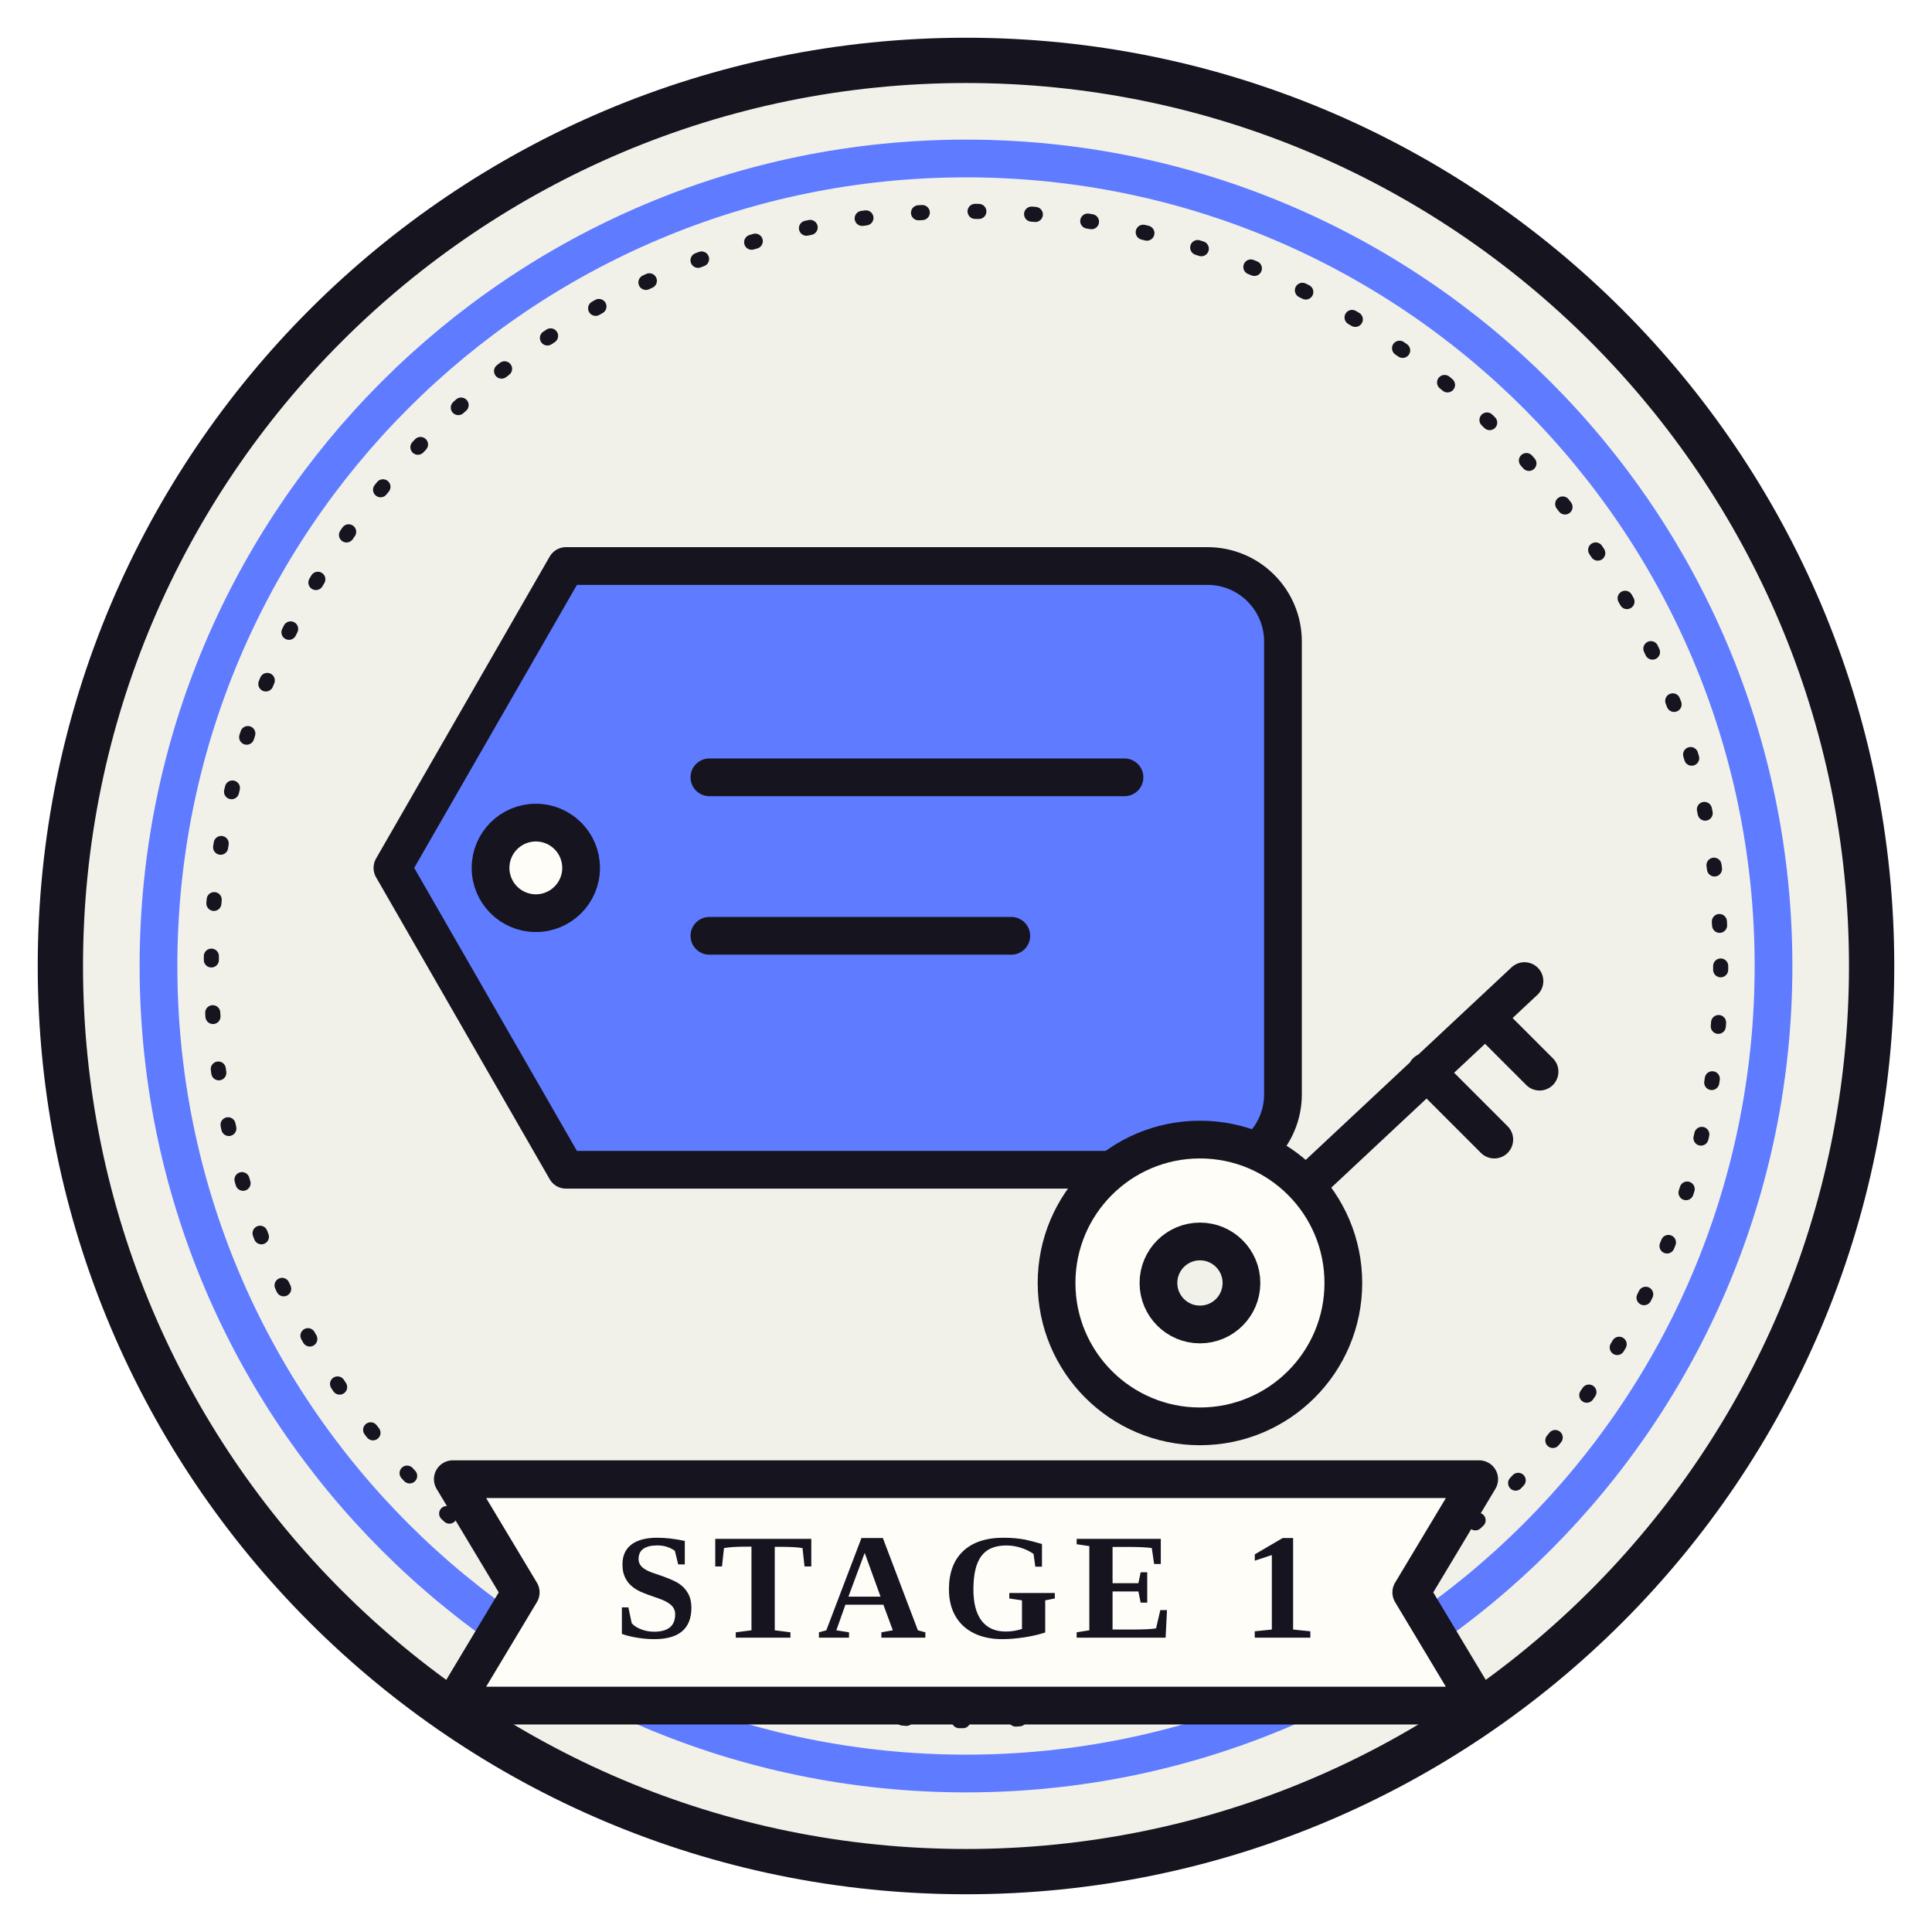
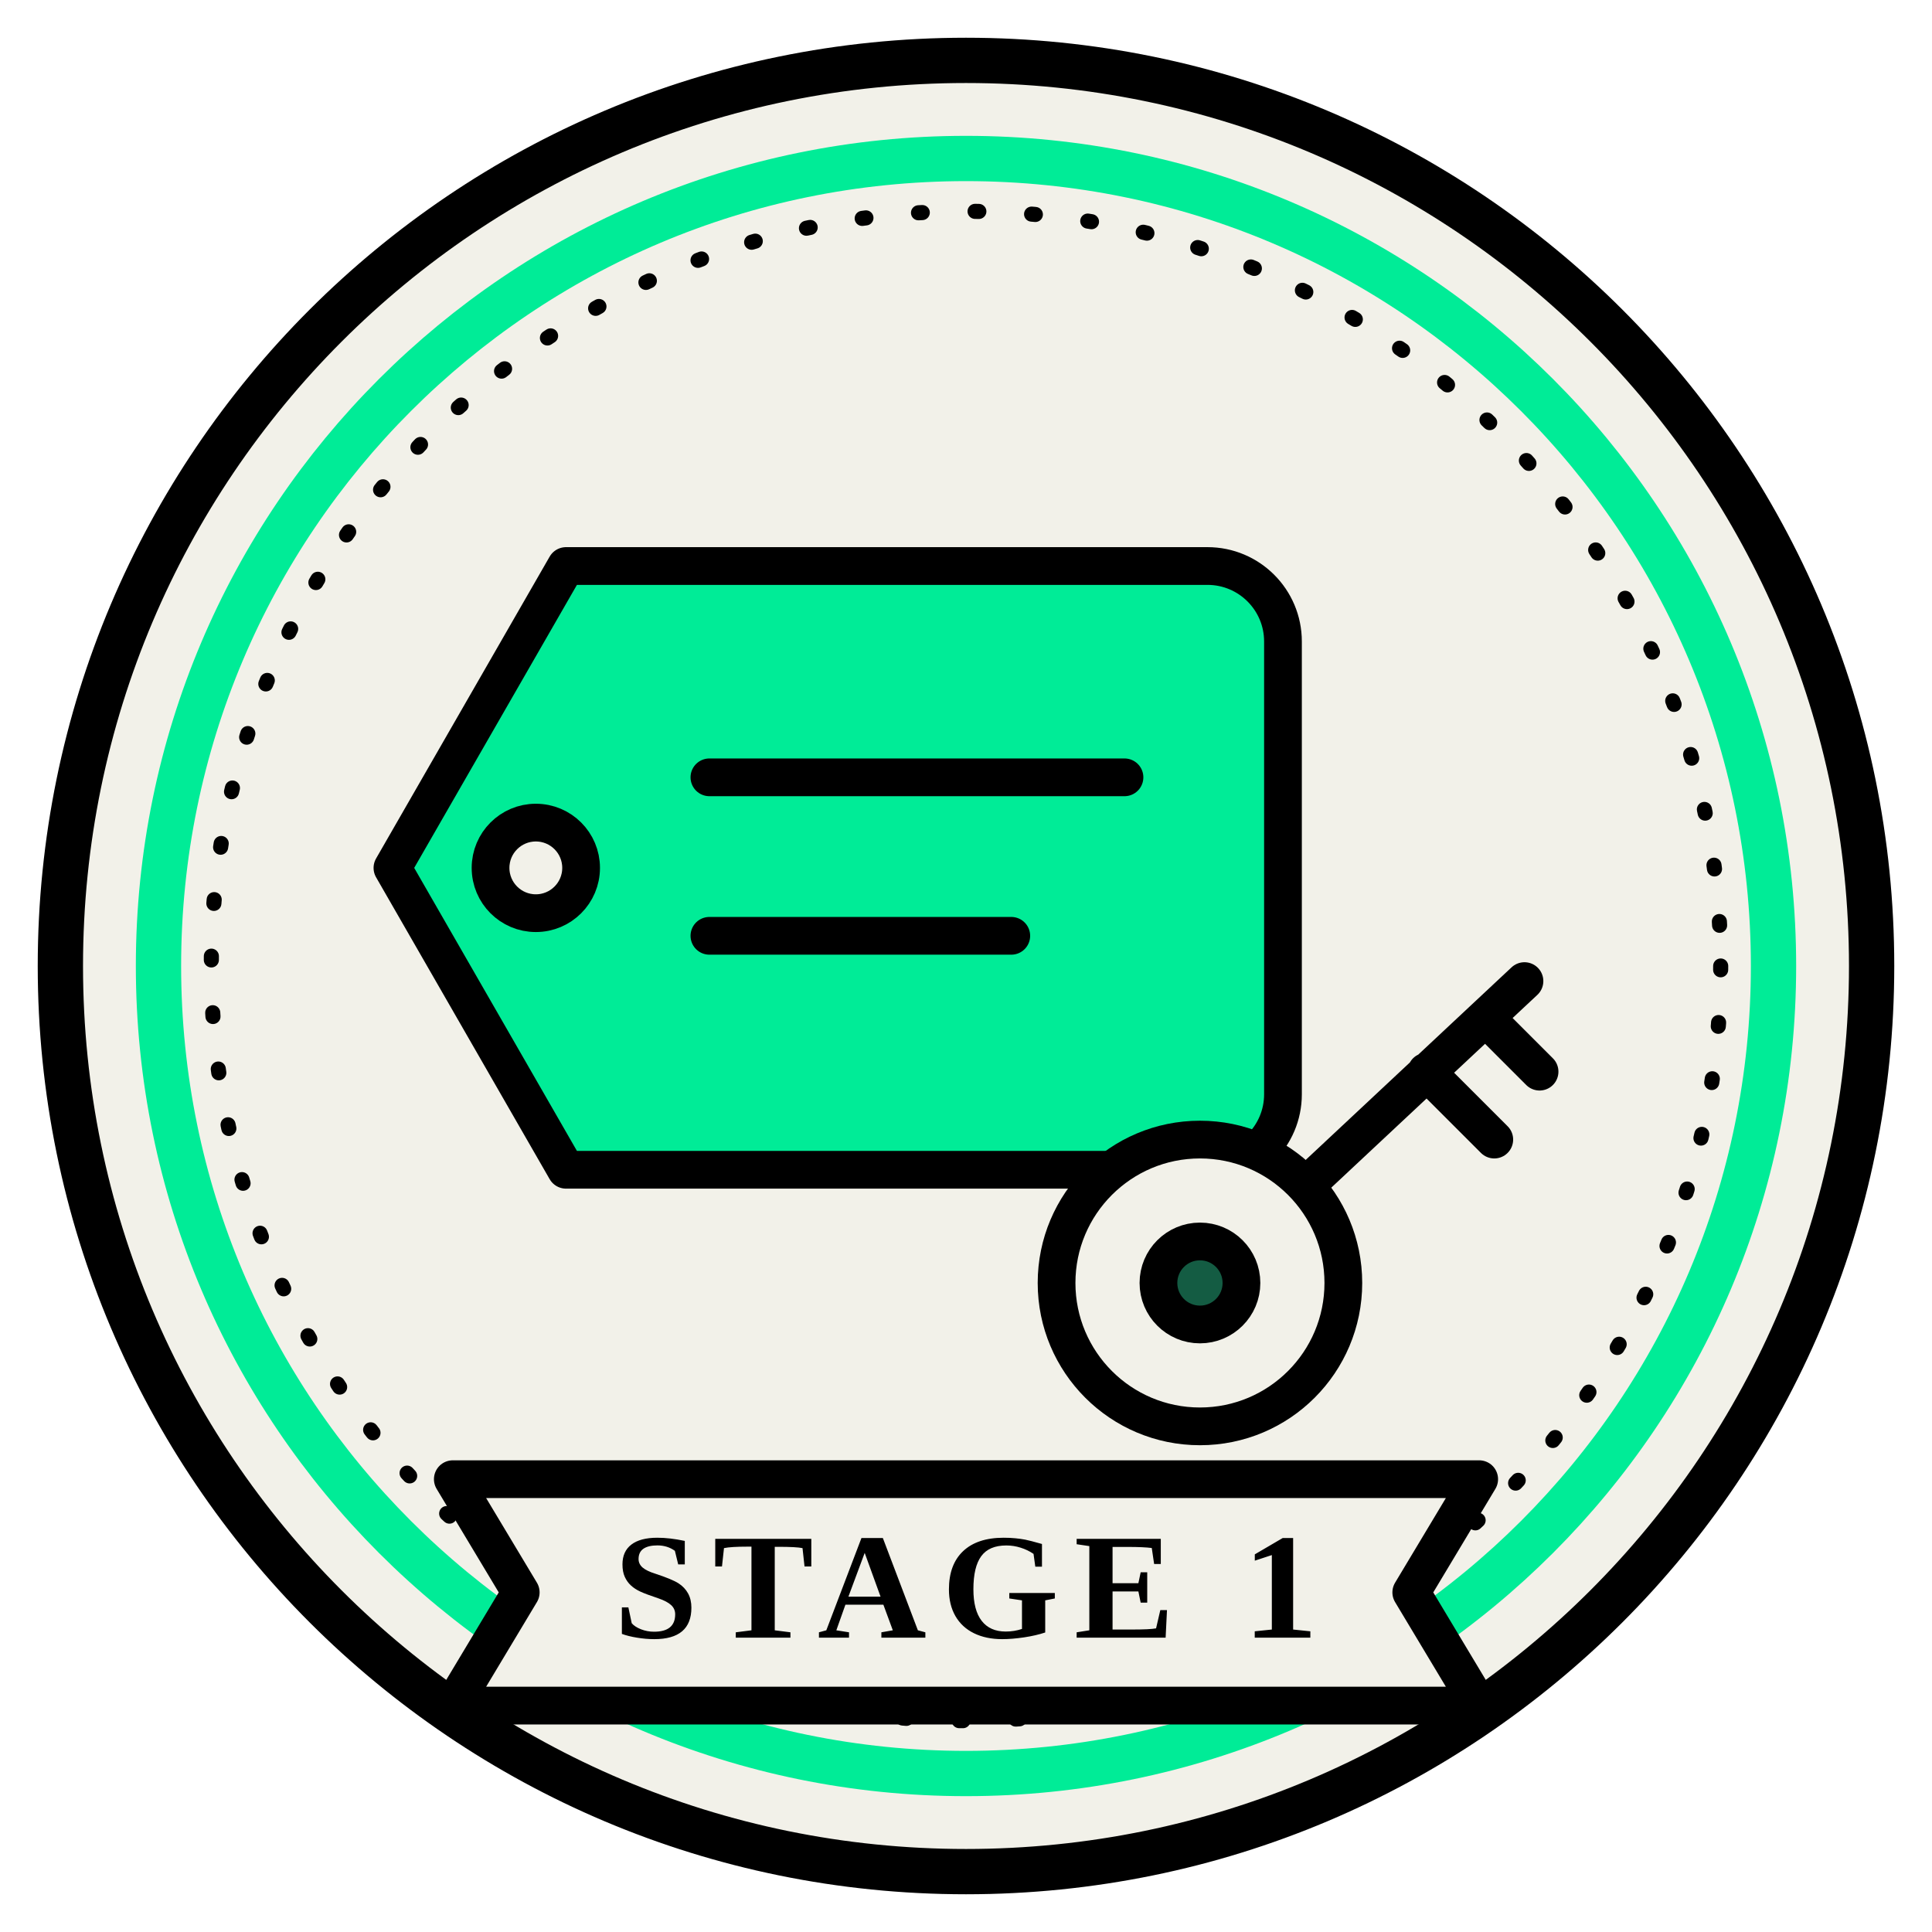
<svg xmlns="http://www.w3.org/2000/svg" viewBox="0 0 512 512" width="512" height="512" role="img" aria-label="Book of NEAR, stage 1 badge: Named">
-   <circle cx="256" cy="256" r="240" fill="#f2f1e9" stroke="#16141f" stroke-width="12" />
-   <circle cx="256" cy="256" r="214" fill="none" stroke="#5f7bff" stroke-width="10" />
-   <circle cx="256" cy="256" r="200" fill="none" stroke="#16141f" stroke-width="4" stroke-dasharray="1 14" stroke-linecap="round" />
-   <path d="M150 150 h170 a20 20 0 0 1 20 20 v120 a20 20 0 0 1 -20 20 h-170 l-46 -80 z" fill="#5f7bff" stroke="#16141f" stroke-width="10" stroke-linejoin="round" />
-   <circle cx="142" cy="230" r="12" fill="#fffdf7" stroke="#16141f" stroke-width="10" stroke-linejoin="round" />
-   <path d="M188 206 h110 M188 248 h80" fill="none" stroke="#16141f" stroke-width="10" stroke-linecap="round" stroke-linejoin="round" />
-   <path d="M342 318 L404 260 M378 284 l18 18 M394 270 l14 14" fill="none" stroke="#16141f" stroke-width="10" stroke-linecap="round" stroke-linejoin="round" />
-   <circle cx="318" cy="340" r="38" fill="#fffdf7" stroke="#16141f" stroke-width="10" stroke-linejoin="round" />
-   <circle cx="318" cy="340" r="11" fill="#f2f1e9" stroke="#16141f" stroke-width="10" stroke-linejoin="round" />
-   <path d="M120 392 h272 l-18 30 l18 30 h-272 l18 -30 z" fill="#fffdf7" stroke="#16141f" stroke-width="10" stroke-linejoin="round" />
-   <text x="256" y="434" text-anchor="middle" font-family="Georgia, 'Times New Roman', serif" font-size="40" font-weight="700" letter-spacing="4" fill="#16141f">STAGE 1</text>
+   <circle cx="256" cy="256" r="240" fill="#f2f1e9" stroke="#000000" stroke-width="12" />
+   <circle cx="256" cy="256" r="214" fill="none" stroke="#00ec97" stroke-width="12" />
+   <circle cx="256" cy="256" r="200" fill="none" stroke="#000000" stroke-width="4" stroke-dasharray="1 14" stroke-linecap="round" />
+   <path d="M150 150 h170 a20 20 0 0 1 20 20 v120 a20 20 0 0 1 -20 20 h-170 l-46 -80 z" fill="#00ec97" stroke="#000000" stroke-width="10" stroke-linejoin="round" />
+   <circle cx="142" cy="230" r="12" fill="#f2f1e9" stroke="#000000" stroke-width="10" stroke-linejoin="round" />
+   <path d="M188 206 h110 M188 248 h80" fill="none" stroke="#000000" stroke-width="10" stroke-linecap="round" stroke-linejoin="round" />
+   <path d="M342 318 L404 260 M378 284 l18 18 M394 270 l14 14" fill="none" stroke="#000000" stroke-width="10" stroke-linecap="round" stroke-linejoin="round" />
+   <circle cx="318" cy="340" r="38" fill="#f2f1e9" stroke="#000000" stroke-width="10" stroke-linejoin="round" />
+   <circle cx="318" cy="340" r="11" fill="#145c43" stroke="#000000" stroke-width="10" stroke-linejoin="round" />
+   <path d="M120 392 h272 l-18 30 l18 30 h-272 l18 -30 z" fill="#f2f1e9" stroke="#000000" stroke-width="10" stroke-linejoin="round" />
+   <text x="256" y="434" text-anchor="middle" font-family="Georgia, 'Times New Roman', serif" font-size="40" font-weight="700" letter-spacing="4" fill="#000000">STAGE 1</text>
</svg>
